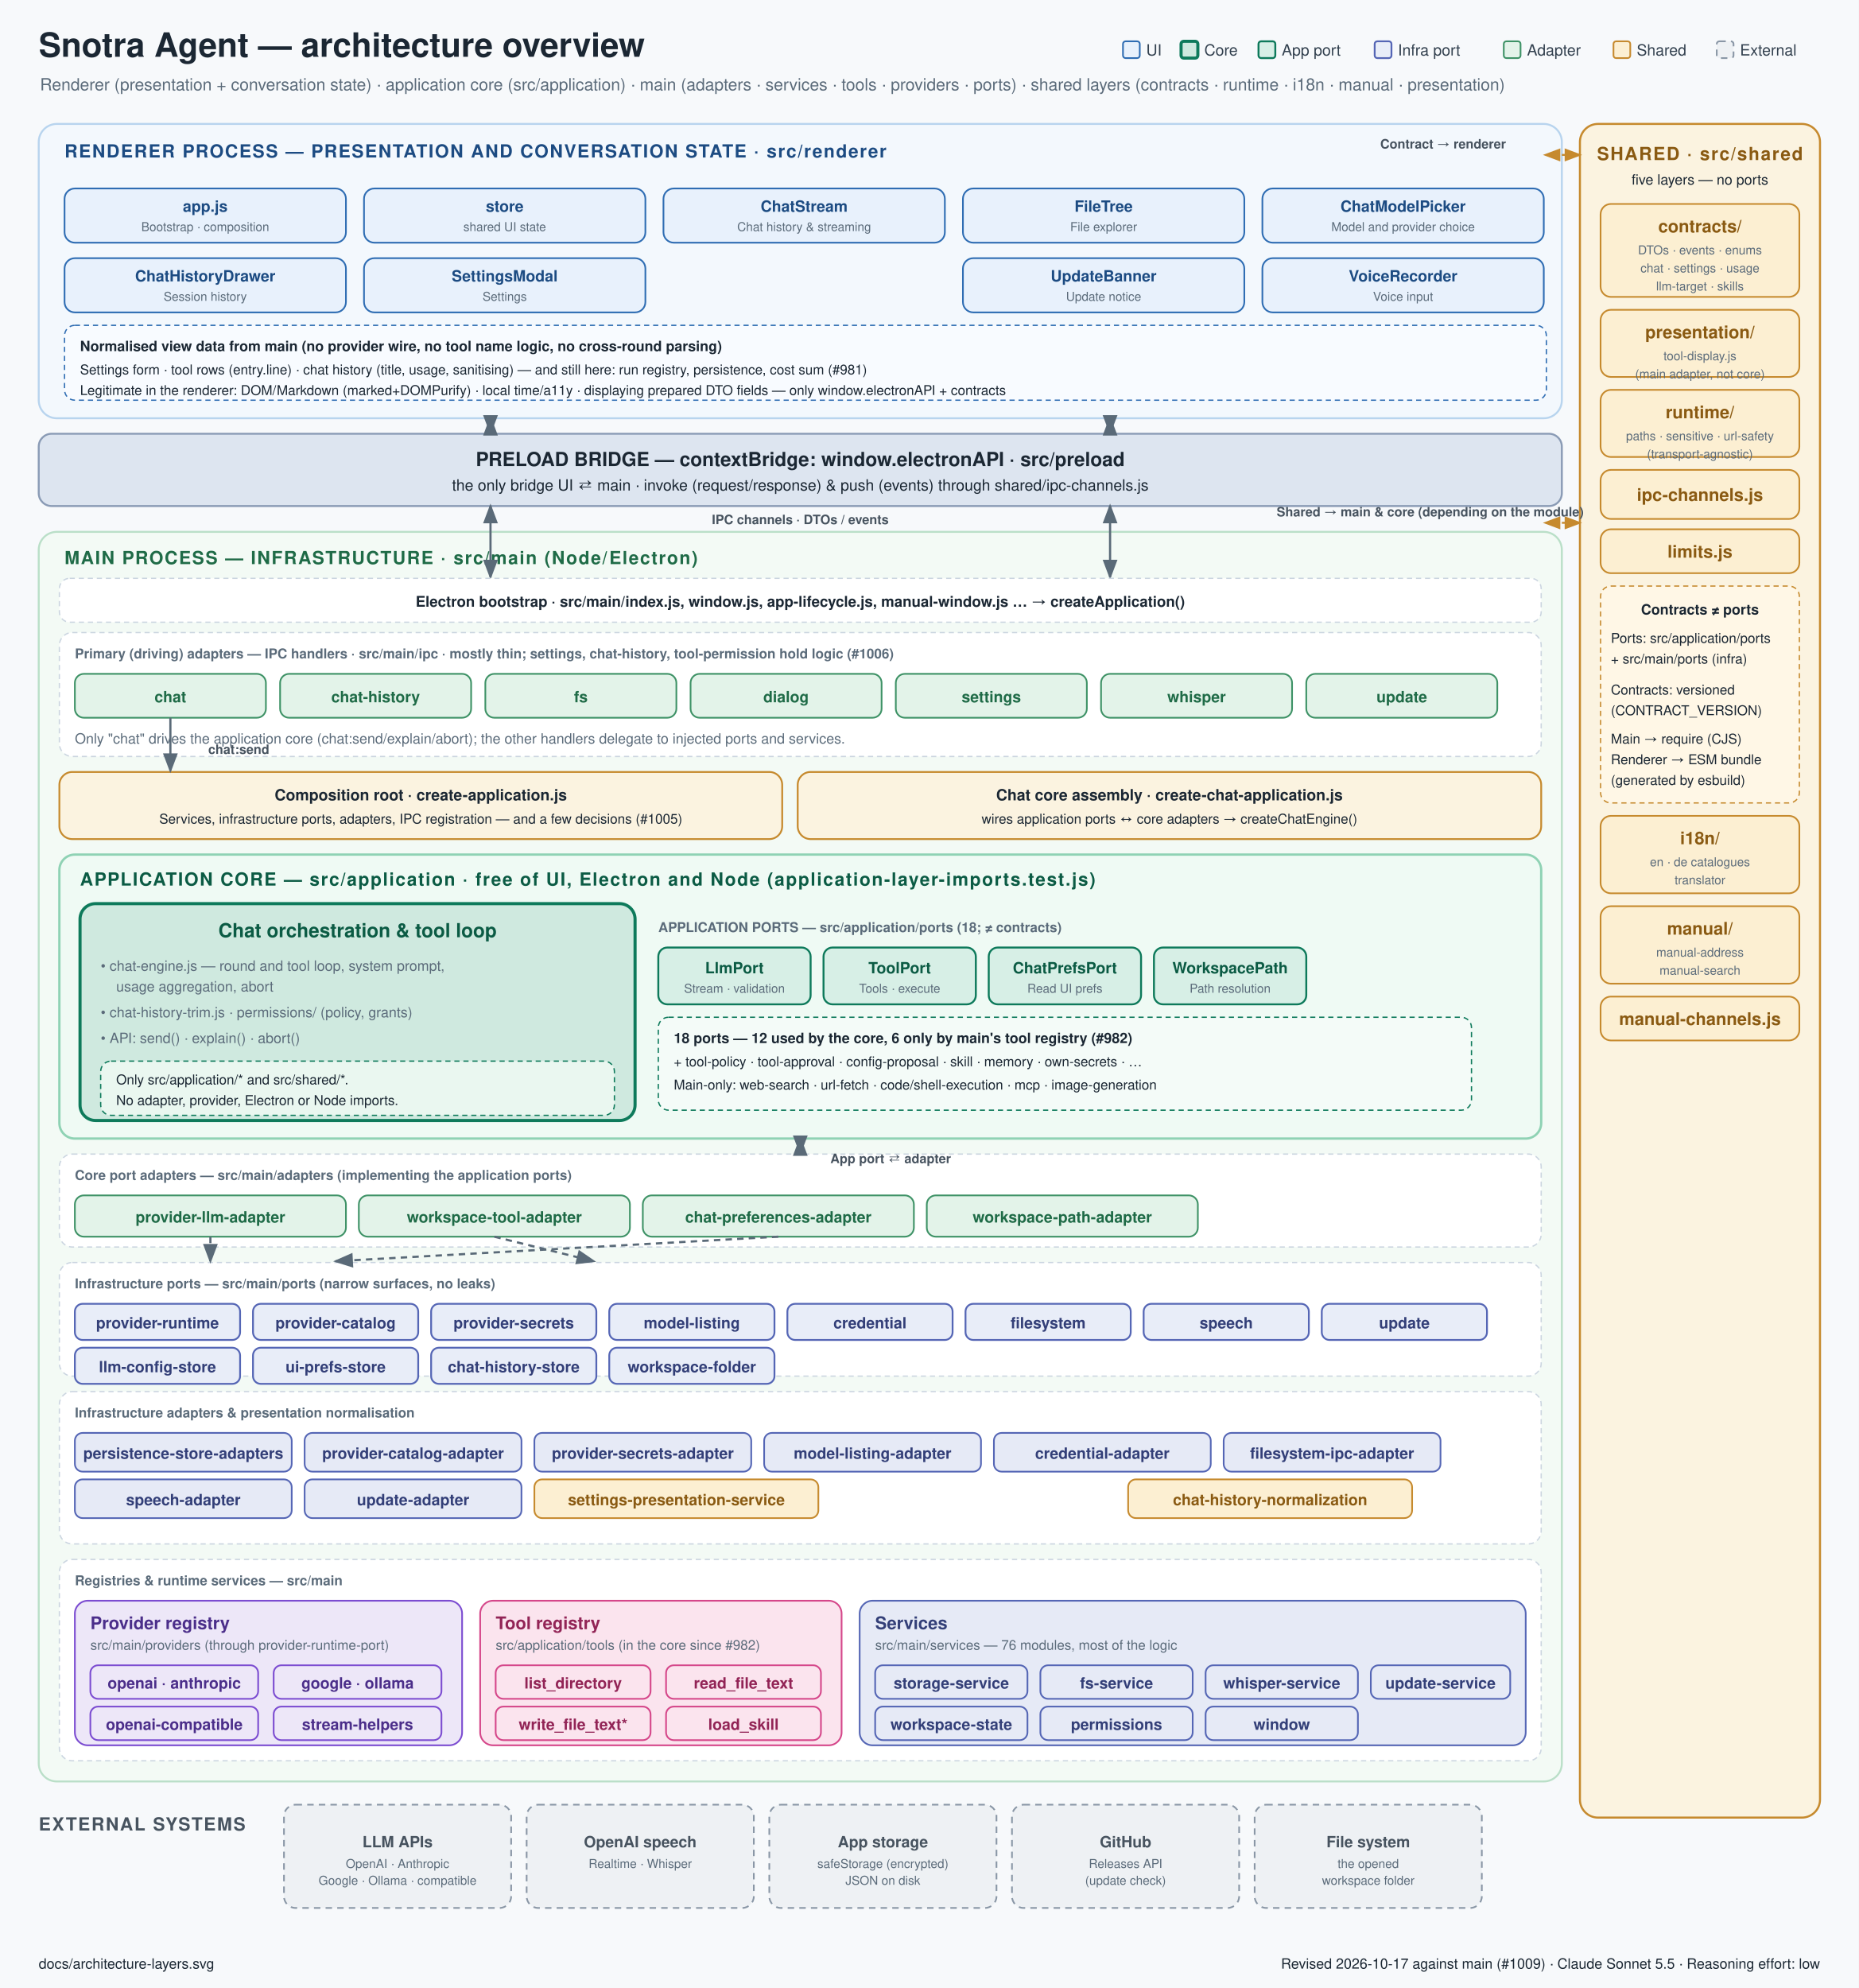
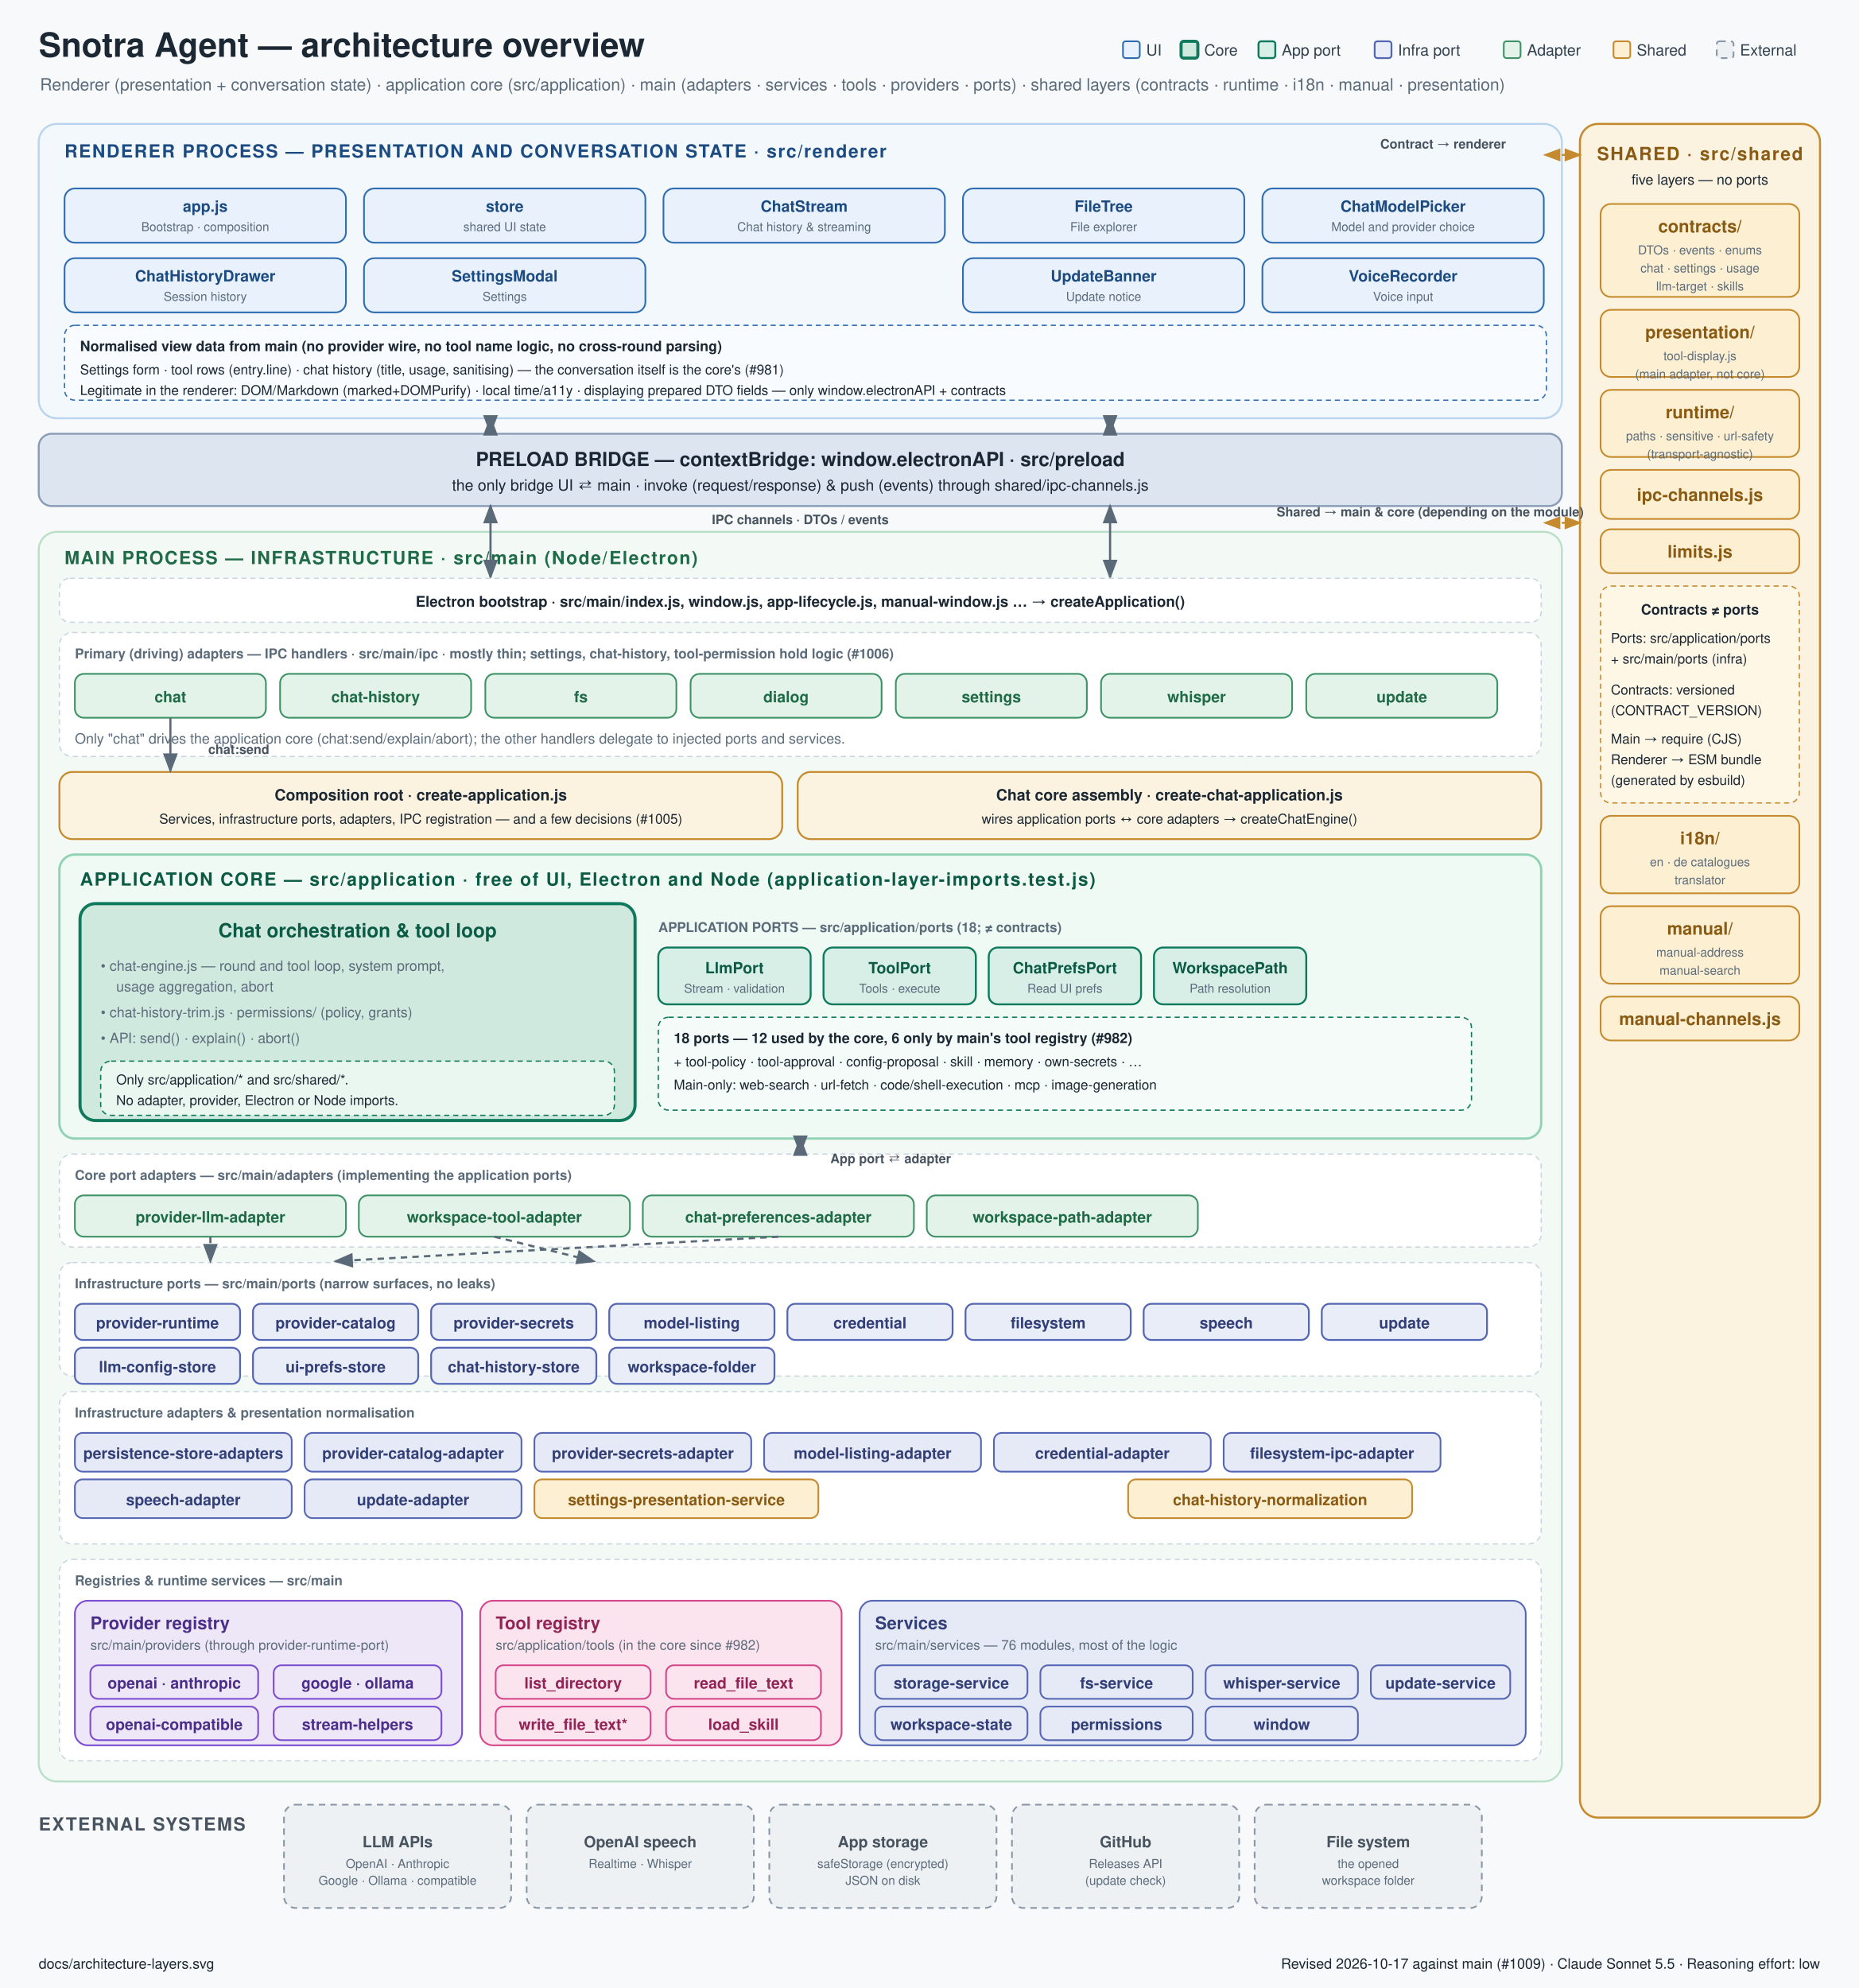
<svg xmlns="http://www.w3.org/2000/svg" viewBox="0 0 1440 1540" width="1440" height="1540" role="img" aria-labelledby="title desc" font-family="'Segoe UI', Helvetica, Arial, sans-serif">
  <defs>
    <marker id="ah" viewBox="0 0 8 6" markerWidth="9" markerHeight="7" refX="7" refY="3" orient="auto-start-reverse">
      <path d="M0,0 L8,3 L0,6 Z" fill="#5a6a78" />
    </marker>
    <marker id="ahc" viewBox="0 0 8 6" markerWidth="9" markerHeight="7" refX="7" refY="3" orient="auto-start-reverse">
      <path d="M0,0 L8,3 L0,6 Z" fill="#c68a2e" />
    </marker>
    <style>
      text{fill:#1b2733}
      .t-title{font-size:26px;font-weight:700}
      .t-sub{font-size:13px;fill:#5b6b7a}
      .zlabel{font-size:14px;font-weight:700;letter-spacing:1px}
      .btitle{font-size:13.5px;font-weight:700}
      .bsub{font-size:10.5px;fill:#5b6b7a}
      .chip{font-size:12px;font-weight:600;text-anchor:middle}
      .chipsub{font-size:9.5px;fill:#5b6b7a;text-anchor:middle}
      .note{font-size:11px;fill:#5b6b7a}
      .arrlbl{font-size:10px;fill:#47535f;font-weight:600;text-anchor:middle}
      .legend{font-size:12px;fill:#33414f}
      .tt-ui{fill:#1c4b82}.tt-hand{fill:#1f6b47}.tt-prov{fill:#4b2e8a}
      .tt-tool{fill:#922456}.tt-svc{fill:#333f78}.tt-ext{fill:#47535f}
      .tt-core{fill:#0b5b44}.tt-contract{fill:#8a5a12}
      rect.ui{fill:#e8f1fc;stroke:#2f6db3;stroke-width:1.3}
      rect.hand{fill:#e3f3e9;stroke:#3e9266;stroke-width:1.3}
      rect.prov{fill:#ede7f8;stroke:#7c4dd1;stroke-width:1.3}
      rect.tool{fill:#fbe4ee;stroke:#d5478a;stroke-width:1.3}
      rect.svc{fill:#e6eaf6;stroke:#5566b5;stroke-width:1.3}
      rect.ext{fill:#eef1f4;stroke:#8a97a6;stroke-width:1.3;stroke-dasharray:5 4}
      rect.core{fill:#cfe9df;stroke:#0e7a5b;stroke-width:2.4}
      rect.port{fill:#d7efe6;stroke:#0e7a5b;stroke-width:1.5}
      rect.iport{fill:#e8edf8;stroke:#5566b5;stroke-width:1.4}
      rect.contract{fill:#fcefd2;stroke:#c68a2e;stroke-width:1.3}
      rect.zone-ui{fill:#f3f8fd;stroke:#b8d4ee;stroke-width:1.5}
      rect.zone-core{fill:#effaf4;stroke:#8fd2b4;stroke-width:1.8}
      rect.zone-main{fill:#f3faf5;stroke:#badfc8;stroke-width:1.5}
      rect.subbox{fill:#ffffff;stroke:#cbd5e0;stroke-width:1;stroke-dasharray:4 3}
      rect.preload{fill:#dde5f0;stroke:#8a9bb5;stroke-width:1.5}
      rect.comp{fill:#fbf3e0;stroke:#c68a2e;stroke-width:1.4}
      rect.spine{fill:#fbf3e0;stroke:#c68a2e;stroke-width:1.6}
      .flow{stroke:#5a6a78;stroke-width:1.7;fill:none}
      .cflow{stroke:#c68a2e;stroke-width:1.5;fill:none;stroke-dasharray:5 4}
    </style>
  </defs>
  <rect x="0" y="0" width="1440" height="1540" fill="#f7f9fb" />
  <text class="t-title" x="30" y="44">Snotra Agent — architecture overview</text>
  <text class="t-sub" x="31" y="70">Renderer (presentation + conversation state) · application core (src/application) · main (adapters · services · tools · providers · ports) · shared layers (contracts · runtime · i18n · manual · presentation)</text>
  <g>
    <rect class="ui" x="870" y="32" width="13" height="13" rx="2" />
    <text class="legend" x="888" y="43">UI</text>
    <rect class="core" x="915" y="32" width="13" height="13" rx="2" />
    <text class="legend" x="933" y="43">Core</text>
    <rect class="port" x="975" y="32" width="13" height="13" rx="2" />
    <text class="legend" x="993" y="43">App port</text>
    <rect class="iport" x="1065" y="32" width="13" height="13" rx="2" />
    <text class="legend" x="1083" y="43">Infra port</text>
    <rect class="hand" x="1165" y="32" width="13" height="13" rx="2" />
    <text class="legend" x="1183" y="43">Adapter</text>
    <rect class="contract" x="1250" y="32" width="13" height="13" rx="2" />
    <text class="legend" x="1268" y="43">Shared</text>
    <rect class="ext" x="1330" y="32" width="13" height="13" rx="2" />
    <text class="legend" x="1348" y="43">External</text>
  </g>
  <rect class="zone-ui" x="30" y="96" width="1180" height="228" rx="14" />
  <text class="zlabel tt-ui" x="50" y="122">RENDERER PROCESS — PRESENTATION AND CONVERSATION STATE · src/renderer</text>
  <g>
    <rect class="ui" x="50" y="146" width="218" height="42" rx="8" />
    <text class="chip tt-ui" x="159" y="164">app.js</text>
    <text class="chipsub" x="159" y="179">Bootstrap · composition</text>
    <rect class="ui" x="282" y="146" width="218" height="42" rx="8" />
    <text class="chip tt-ui" x="391" y="164">store</text>
    <text class="chipsub" x="391" y="179">shared UI state</text>
    <rect class="ui" x="514" y="146" width="218" height="42" rx="8" />
    <text class="chip tt-ui" x="623" y="164">ChatStream</text>
    <text class="chipsub" x="623" y="179">Chat history &amp; streaming</text>
    <rect class="ui" x="746" y="146" width="218" height="42" rx="8" />
    <text class="chip tt-ui" x="855" y="164">FileTree</text>
    <text class="chipsub" x="855" y="179">File explorer</text>
    <rect class="ui" x="978" y="146" width="218" height="42" rx="8" />
    <text class="chip tt-ui" x="1087" y="164">ChatModelPicker</text>
    <text class="chipsub" x="1087" y="179">Model and provider choice</text>
  </g>
  <g>
    <rect class="ui" x="50" y="200" width="218" height="42" rx="8" />
    <text class="chip tt-ui" x="159" y="218">ChatHistoryDrawer</text>
    <text class="chipsub" x="159" y="233">Session history</text>
    <rect class="ui" x="282" y="200" width="218" height="42" rx="8" />
    <text class="chip tt-ui" x="391" y="218">SettingsModal</text>
    <text class="chipsub" x="391" y="233">Settings</text>
    <rect class="ui" x="746" y="200" width="218" height="42" rx="8" />
    <text class="chip tt-ui" x="855" y="218">UpdateBanner</text>
    <text class="chipsub" x="855" y="233">Update notice</text>
    <rect class="ui" x="978" y="200" width="218" height="42" rx="8" />
    <text class="chip tt-ui" x="1087" y="218">VoiceRecorder</text>
    <text class="chipsub" x="1087" y="233">Voice input</text>
  </g>
  <rect x="50" y="252" width="1148" height="58" rx="8" fill="#f8fbff" stroke="#2f6db3" stroke-width="1" stroke-dasharray="4 3" />
  <text x="62" y="272" font-size="11" font-weight="700" fill="#1c4b82">Normalised view data from main (no provider wire, no tool name logic, no cross-round parsing)</text>
-   <text x="62" y="290" font-size="10.5" fill="#475569">Settings form · tool rows (entry.line) · chat history (title, usage, sanitising) — and still here: run registry, persistence, cost sum (#981)</text>
+   <text x="62" y="290" font-size="10.5" fill="#475569">Settings form · tool rows (entry.line) · chat history (title, usage, sanitising) — the conversation itself is the core's (#981)</text>
  <text x="62" y="306" font-size="10.5" fill="#475569">Legitimate in the renderer: DOM/Markdown (marked+DOMPurify) · local time/a11y · displaying prepared DTO fields — only window.electronAPI + contracts</text>
  <rect class="preload" x="30" y="336" width="1180" height="56" rx="10" />
  <text x="620" y="361" text-anchor="middle" font-size="15" font-weight="700" fill="#1e2b3d">PRELOAD BRIDGE — contextBridge: window.electronAPI · src/preload</text>
  <text x="620" y="380" text-anchor="middle" font-size="12" fill="#475569">the only bridge UI ⇄ main · invoke (request/response) &amp; push (events) through shared/ipc-channels.js</text>
  <line class="flow" x1="380" y1="324" x2="380" y2="335" marker-end="url(#ah)" marker-start="url(#ah)" />
  <line class="flow" x1="860" y1="324" x2="860" y2="335" marker-end="url(#ah)" marker-start="url(#ah)" />
  <rect class="zone-main" x="30" y="412" width="1180" height="968" rx="14" />
  <text class="zlabel tt-hand" x="50" y="437">MAIN PROCESS — INFRASTRUCTURE · src/main (Node/Electron)</text>
  <line class="flow" x1="380" y1="392" x2="380" y2="447" marker-end="url(#ah)" marker-start="url(#ah)" />
  <line class="flow" x1="860" y1="392" x2="860" y2="447" marker-end="url(#ah)" marker-start="url(#ah)" />
  <text class="arrlbl" x="620" y="406">IPC channels · DTOs / events</text>
  <rect class="subbox" x="46" y="448" width="1148" height="34" rx="8" />
  <text x="620" y="470" text-anchor="middle" font-size="11.5" font-weight="700" fill="#47535f">Electron bootstrap · src/main/index.js, window.js, app-lifecycle.js, manual-window.js … → createApplication()</text>
  <rect class="subbox" x="46" y="490" width="1148" height="96" rx="10" />
  <text class="bsub" x="58" y="510" font-weight="700" fill="#1f6b47">Primary (driving) adapters — IPC handlers · src/main/ipc · mostly thin; settings, chat-history, tool-permission hold logic (#1006)</text>
  <g>
    <rect class="hand" x="58" y="522" width="148" height="34" rx="7" />
    <text class="chip tt-hand" x="132" y="544">chat</text>
    <rect class="hand" x="217" y="522" width="148" height="34" rx="7" />
    <text class="chip tt-hand" x="291" y="544">chat-history</text>
    <rect class="hand" x="376" y="522" width="148" height="34" rx="7" />
    <text class="chip tt-hand" x="450" y="544">fs</text>
    <rect class="hand" x="535" y="522" width="148" height="34" rx="7" />
    <text class="chip tt-hand" x="609" y="544">dialog</text>
    <rect class="hand" x="694" y="522" width="148" height="34" rx="7" />
    <text class="chip tt-hand" x="768" y="544">settings</text>
    <rect class="hand" x="853" y="522" width="148" height="34" rx="7" />
    <text class="chip tt-hand" x="927" y="544">whisper</text>
    <rect class="hand" x="1012" y="522" width="148" height="34" rx="7" />
    <text class="chip tt-hand" x="1086" y="544">update</text>
  </g>
  <text class="note" x="58" y="576">Only "chat" drives the application core (chat:send/explain/abort); the other handlers delegate to injected ports and services.</text>
  <rect class="comp" x="46" y="598" width="560" height="52" rx="10" />
  <text x="326" y="620" text-anchor="middle" font-size="12" font-weight="700" fill="#8a5a12">Composition root · create-application.js</text>
  <text x="326" y="638" text-anchor="middle" font-size="10.5" fill="#8a5a12">Services, infrastructure ports, adapters, IPC registration — and a few decisions (#1005)</text>
  <rect class="comp" x="618" y="598" width="576" height="52" rx="10" />
  <text x="906" y="620" text-anchor="middle" font-size="12" font-weight="700" fill="#8a5a12">Chat core assembly · create-chat-application.js</text>
  <text x="906" y="638" text-anchor="middle" font-size="10.5" fill="#8a5a12">wires application ports ↔ core adapters → createChatEngine()</text>
  <line class="flow" x1="132" y1="556" x2="132" y2="597" marker-end="url(#ah)" />
  <text class="arrlbl" x="185" y="584">chat:send</text>
  <rect class="zone-core" x="46" y="662" width="1148" height="220" rx="12" />
  <text class="zlabel tt-core" x="62" y="686">APPLICATION CORE — src/application · free of UI, Electron and Node (application-layer-imports.test.js)</text>
  <rect class="core" x="62" y="700" width="430" height="168" rx="12" />
  <text x="277" y="726" text-anchor="middle" font-size="15" font-weight="700" class="tt-core">Chat orchestration &amp; tool loop</text>
  <text class="note" x="78" y="752" fill="#204b3d">• chat-engine.js — round and tool loop, system prompt,</text>
  <text class="note" x="90" y="768" fill="#204b3d">usage aggregation, abort</text>
  <text class="note" x="78" y="788" fill="#204b3d">• chat-history-trim.js · permissions/ (policy, grants)</text>
  <text class="note" x="78" y="808" fill="#204b3d">• API: send() · explain() · abort()</text>
  <rect x="78" y="822" width="398" height="42" rx="8" fill="#eaf7f0" stroke="#0e7a5b" stroke-width="1" stroke-dasharray="4 3" />
  <text x="90" y="840" font-size="10.5" fill="#356b58">Only src/application/* and src/shared/*.</text>
  <text x="90" y="856" font-size="10.5" fill="#356b58">No adapter, provider, Electron or Node imports.</text>
  <text class="bsub" x="510" y="722" font-weight="700" fill="#0b5b44">APPLICATION PORTS — src/application/ports (18; ≠ contracts)</text>
  <g>
    <rect class="port" x="510" y="734" width="118" height="44" rx="7" />
    <text class="chip tt-core" x="569" y="754">LlmPort</text>
    <text class="chipsub" x="569" y="769">Stream · validation</text>
    <rect class="port" x="638" y="734" width="118" height="44" rx="7" />
    <text class="chip tt-core" x="697" y="754">ToolPort</text>
    <text class="chipsub" x="697" y="769">Tools · execute</text>
    <rect class="port" x="766" y="734" width="118" height="44" rx="7" />
    <text class="chip tt-core" x="825" y="754">ChatPrefsPort</text>
    <text class="chipsub" x="825" y="769">Read UI prefs</text>
    <rect class="port" x="894" y="734" width="118" height="44" rx="7" />
    <text class="chip tt-core" x="953" y="754">WorkspacePath</text>
    <text class="chipsub" x="953" y="769">Path resolution</text>
  </g>
  <rect x="510" y="788" width="630" height="72" rx="8" fill="#f4fbf8" stroke="#0e7a5b" stroke-width="1" stroke-dasharray="4 3" />
  <text x="522" y="808" font-size="11" font-weight="700" fill="#0b5b44">18 ports — 12 used by the core, 6 only by main's tool registry (#982)</text>
  <text x="522" y="826" font-size="10.5" fill="#356b58">+ tool-policy · tool-approval · config-proposal · skill · memory · own-secrets · …</text>
  <text x="522" y="844" font-size="10.5" fill="#356b58">Main-only: web-search · url-fetch · code/shell-execution · mcp · image-generation</text>
  <rect class="subbox" x="46" y="894" width="1148" height="72" rx="10" />
  <text class="bsub" x="58" y="914" font-weight="700" fill="#1f6b47">Core port adapters — src/main/adapters (implementing the application ports)</text>
  <g>
    <rect class="hand" x="58" y="926" width="210" height="32" rx="7" />
    <text class="chip tt-hand" x="163" y="947">provider-llm-adapter</text>
    <rect class="hand" x="278" y="926" width="210" height="32" rx="7" />
    <text class="chip tt-hand" x="383" y="947">workspace-tool-adapter</text>
    <rect class="hand" x="498" y="926" width="210" height="32" rx="7" />
    <text class="chip tt-hand" x="603" y="947">chat-preferences-adapter</text>
    <rect class="hand" x="718" y="926" width="210" height="32" rx="7" />
    <text class="chip tt-hand" x="823" y="947">workspace-path-adapter</text>
  </g>
  <line class="flow" x1="620" y1="882" x2="620" y2="893" marker-end="url(#ah)" marker-start="url(#ah)" />
  <text class="arrlbl" x="690" y="901">App port ⇄ adapter</text>
  <rect class="subbox" x="46" y="978" width="1148" height="88" rx="10" />
  <text class="bsub" x="58" y="998" font-weight="700" fill="#333f78">Infrastructure ports — src/main/ports (narrow surfaces, no leaks)</text>
  <g>
    <rect class="iport" x="58" y="1010" width="128" height="28" rx="6" />
    <text class="chip tt-svc" x="122" y="1029">provider-runtime</text>
    <rect class="iport" x="196" y="1010" width="128" height="28" rx="6" />
    <text class="chip tt-svc" x="260" y="1029">provider-catalog</text>
    <rect class="iport" x="334" y="1010" width="128" height="28" rx="6" />
    <text class="chip tt-svc" x="398" y="1029">provider-secrets</text>
    <rect class="iport" x="472" y="1010" width="128" height="28" rx="6" />
    <text class="chip tt-svc" x="536" y="1029">model-listing</text>
    <rect class="iport" x="610" y="1010" width="128" height="28" rx="6" />
    <text class="chip tt-svc" x="674" y="1029">credential</text>
    <rect class="iport" x="748" y="1010" width="128" height="28" rx="6" />
    <text class="chip tt-svc" x="812" y="1029">filesystem</text>
    <rect class="iport" x="886" y="1010" width="128" height="28" rx="6" />
    <text class="chip tt-svc" x="950" y="1029">speech</text>
    <rect class="iport" x="1024" y="1010" width="128" height="28" rx="6" />
    <text class="chip tt-svc" x="1088" y="1029">update</text>
  </g>
  <g>
    <rect class="iport" x="58" y="1044" width="128" height="28" rx="6" />
    <text class="chip tt-svc" x="122" y="1063">llm-config-store</text>
    <rect class="iport" x="196" y="1044" width="128" height="28" rx="6" />
    <text class="chip tt-svc" x="260" y="1063">ui-prefs-store</text>
    <rect class="iport" x="334" y="1044" width="128" height="28" rx="6" />
    <text class="chip tt-svc" x="398" y="1063">chat-history-store</text>
    <rect class="iport" x="472" y="1044" width="128" height="28" rx="6" />
    <text class="chip tt-svc" x="536" y="1063">workspace-folder</text>
  </g>
  <rect class="subbox" x="46" y="1078" width="1148" height="118" rx="10" />
  <text class="bsub" x="58" y="1098" font-weight="700" fill="#333f78">Infrastructure adapters &amp; presentation normalisation</text>
  <g>
    <rect class="svc" x="58" y="1110" width="168" height="30" rx="6" />
    <text class="chip tt-svc" x="142" y="1130">persistence-store-adapters</text>
    <rect class="svc" x="236" y="1110" width="168" height="30" rx="6" />
    <text class="chip tt-svc" x="320" y="1130">provider-catalog-adapter</text>
    <rect class="svc" x="414" y="1110" width="168" height="30" rx="6" />
    <text class="chip tt-svc" x="498" y="1130">provider-secrets-adapter</text>
    <rect class="svc" x="592" y="1110" width="168" height="30" rx="6" />
    <text class="chip tt-svc" x="676" y="1130">model-listing-adapter</text>
    <rect class="svc" x="770" y="1110" width="168" height="30" rx="6" />
    <text class="chip tt-svc" x="854" y="1130">credential-adapter</text>
    <rect class="svc" x="948" y="1110" width="168" height="30" rx="6" />
    <text class="chip tt-svc" x="1032" y="1130">filesystem-ipc-adapter</text>
  </g>
  <g>
    <rect class="svc" x="58" y="1146" width="168" height="30" rx="6" />
    <text class="chip tt-svc" x="142" y="1166">speech-adapter</text>
    <rect class="svc" x="236" y="1146" width="168" height="30" rx="6" />
    <text class="chip tt-svc" x="320" y="1166">update-adapter</text>
    <rect class="contract" x="414" y="1146" width="220" height="30" rx="6" />
    <text class="chip tt-contract" x="524" y="1166">settings-presentation-service</text>
    <rect class="contract" x="874" y="1146" width="220" height="30" rx="6" />
    <text class="chip tt-contract" x="984" y="1166">chat-history-normalization</text>
  </g>
  <rect class="subbox" x="46" y="1208" width="1148" height="156" rx="10" />
  <text class="bsub" x="58" y="1228" font-weight="700" fill="#333f78">Registries &amp; runtime services — src/main</text>
  <rect class="prov" x="58" y="1240" width="300" height="112" rx="10" fill="#f6f2fd" />
  <text class="btitle tt-prov" x="70" y="1262">Provider registry</text>
  <text class="bsub" x="70" y="1278">src/main/providers (through provider-runtime-port)</text>
  <g>
    <rect class="prov" x="70" y="1290" width="130" height="26" rx="6" />
    <text class="chip tt-prov" x="135" y="1308">openai · anthropic</text>
    <rect class="prov" x="212" y="1290" width="130" height="26" rx="6" />
    <text class="chip tt-prov" x="277" y="1308">google · ollama</text>
    <rect class="prov" x="70" y="1322" width="130" height="26" rx="6" />
    <text class="chip tt-prov" x="135" y="1340">openai-compatible</text>
    <rect class="prov" x="212" y="1322" width="130" height="26" rx="6" />
    <text class="chip tt-prov" x="277" y="1340">stream-helpers</text>
  </g>
  <rect class="tool" x="372" y="1240" width="280" height="112" rx="10" fill="#fdf1f6" />
  <text class="btitle tt-tool" x="384" y="1262">Tool registry</text>
  <text class="bsub" x="384" y="1278">src/application/tools (in the core since #982)</text>
  <g>
    <rect class="tool" x="384" y="1290" width="120" height="26" rx="6" />
    <text class="chip tt-tool" x="444" y="1308">list_directory</text>
    <rect class="tool" x="516" y="1290" width="120" height="26" rx="6" />
    <text class="chip tt-tool" x="576" y="1308">read_file_text</text>
    <rect class="tool" x="384" y="1322" width="120" height="26" rx="6" />
    <text class="chip tt-tool" x="444" y="1340">write_file_text*</text>
    <rect class="tool" x="516" y="1322" width="120" height="26" rx="6" />
    <text class="chip tt-tool" x="576" y="1340">load_skill</text>
  </g>
  <rect class="svc" x="666" y="1240" width="516" height="112" rx="10" fill="#eef1f8" />
  <text class="btitle tt-svc" x="678" y="1262">Services</text>
  <text class="bsub" x="678" y="1278">src/main/services — 76 modules, most of the logic</text>
  <g>
    <rect class="svc" x="678" y="1290" width="118" height="26" rx="6" />
    <text class="chip tt-svc" x="737" y="1308">storage-service</text>
    <rect class="svc" x="806" y="1290" width="118" height="26" rx="6" />
    <text class="chip tt-svc" x="865" y="1308">fs-service</text>
    <rect class="svc" x="934" y="1290" width="118" height="26" rx="6" />
    <text class="chip tt-svc" x="993" y="1308">whisper-service</text>
    <rect class="svc" x="1062" y="1290" width="108" height="26" rx="6" />
    <text class="chip tt-svc" x="1116" y="1308">update-service</text>
    <rect class="svc" x="678" y="1322" width="118" height="26" rx="6" />
    <text class="chip tt-svc" x="737" y="1340">workspace-state</text>
    <rect class="svc" x="806" y="1322" width="118" height="26" rx="6" />
    <text class="chip tt-svc" x="865" y="1340">permissions</text>
    <rect class="svc" x="934" y="1322" width="118" height="26" rx="6" />
    <text class="chip tt-svc" x="993" y="1340">window</text>
  </g>
  <line class="flow" x1="163" y1="958" x2="163" y2="977" marker-end="url(#ah)" stroke-dasharray="5 4" />
  <line class="flow" x1="383" y1="958" x2="460" y2="977" marker-end="url(#ah)" stroke-dasharray="5 4" />
  <line class="flow" x1="603" y1="958" x2="260" y2="977" marker-end="url(#ah)" stroke-dasharray="5 4" />
  <text class="zlabel tt-ext" x="30" y="1418">EXTERNAL SYSTEMS</text>
  <g>
    <rect class="ext" x="220" y="1398" width="176" height="80" rx="9" />
    <text class="chip tt-ext" x="308" y="1431">LLM APIs</text>
    <text class="chipsub" x="308" y="1447">OpenAI · Anthropic</text>
    <text class="chipsub" x="308" y="1460">Google · Ollama · compatible</text>
    <rect class="ext" x="408" y="1398" width="176" height="80" rx="9" />
    <text class="chip tt-ext" x="496" y="1431">OpenAI speech</text>
    <text class="chipsub" x="496" y="1447">Realtime · Whisper</text>
    <rect class="ext" x="596" y="1398" width="176" height="80" rx="9" />
    <text class="chip tt-ext" x="684" y="1431">App storage</text>
    <text class="chipsub" x="684" y="1447">safeStorage (encrypted)</text>
    <text class="chipsub" x="684" y="1460">JSON on disk</text>
    <rect class="ext" x="784" y="1398" width="176" height="80" rx="9" />
    <text class="chip tt-ext" x="872" y="1431">GitHub</text>
    <text class="chipsub" x="872" y="1447">Releases API</text>
    <text class="chipsub" x="872" y="1460">(update check)</text>
    <rect class="ext" x="972" y="1398" width="176" height="80" rx="9" />
    <text class="chip tt-ext" x="1060" y="1431">File system</text>
    <text class="chipsub" x="1060" y="1447">the opened</text>
    <text class="chipsub" x="1060" y="1460">workspace folder</text>
  </g>
  <rect class="spine" x="1224" y="96" width="186" height="1312" rx="14" />
  <text x="1317" y="124" text-anchor="middle" class="zlabel tt-contract">SHARED · src/shared</text>
  <text x="1317" y="143" text-anchor="middle" font-size="11" fill="#8a5a12">five layers — no ports</text>
  <rect class="contract" x="1240" y="158" width="154" height="72" rx="8" />
  <text class="btitle tt-contract" x="1317" y="180" text-anchor="middle">contracts/</text>
  <text class="chipsub" x="1317" y="197" fill="#8a5a12">DTOs · events · enums</text>
  <text class="chipsub" x="1317" y="211" fill="#8a5a12">chat · settings · usage</text>
  <text class="chipsub" x="1317" y="225" fill="#8a5a12">llm-target · skills</text>
  <rect class="contract" x="1240" y="240" width="154" height="52" rx="8" fill="#fdf6e3" />
  <text class="btitle tt-contract" x="1317" y="262" text-anchor="middle">presentation/</text>
  <text class="chipsub" x="1317" y="279" fill="#8a5a12">tool-display.js</text>
  <text class="chipsub" x="1317" y="293" fill="#8a5a12">(main adapter, not core)</text>
  <rect class="contract" x="1240" y="302" width="154" height="52" rx="8" fill="#eef2ff" />
  <text class="btitle tt-contract" x="1317" y="324" text-anchor="middle">runtime/</text>
  <text class="chipsub" x="1317" y="341" fill="#8a5a12">paths · sensitive · url-safety</text>
  <text class="chipsub" x="1317" y="355" fill="#8a5a12">(transport-agnostic)</text>
  <rect class="contract" x="1240" y="364" width="154" height="38" rx="8" />
  <text class="btitle tt-contract" x="1317" y="388" text-anchor="middle">ipc-channels.js</text>
  <rect class="contract" x="1240" y="410" width="154" height="34" rx="8" />
  <text class="btitle tt-contract" x="1317" y="432" text-anchor="middle">limits.js</text>
  <rect x="1240" y="454" width="154" height="168" rx="8" fill="#fff7e6" stroke="#c68a2e" stroke-width="1" stroke-dasharray="4 3" />
  <text x="1317" y="476" text-anchor="middle" font-size="11" font-weight="700" fill="#8a5a12">Contracts ≠ ports</text>
  <text x="1248" y="498" font-size="10.5" fill="#8a5a12">Ports: src/application/ports</text>
  <text x="1248" y="514" font-size="10.5" fill="#8a5a12">+ src/main/ports (infra)</text>
  <text x="1248" y="538" font-size="10.5" fill="#8a5a12">Contracts: versioned</text>
  <text x="1248" y="554" font-size="10.5" fill="#8a5a12">(CONTRACT_VERSION)</text>
  <text x="1248" y="576" font-size="10.5" fill="#8a5a12">Main → require (CJS)</text>
  <text x="1248" y="592" font-size="10.5" fill="#8a5a12">Renderer → ESM bundle</text>
  <text x="1248" y="608" font-size="10.5" fill="#8a5a12">(generated by esbuild)</text>
  <rect class="contract" x="1240" y="632" width="154" height="60" rx="8" fill="#fdf6e3" />
  <text class="btitle tt-contract" x="1317" y="654" text-anchor="middle">i18n/</text>
  <text class="chipsub" x="1317" y="671" fill="#8a5a12">en · de catalogues</text>
  <text class="chipsub" x="1317" y="685" fill="#8a5a12">translator</text>
  <rect class="contract" x="1240" y="702" width="154" height="60" rx="8" fill="#fdf6e3" />
  <text class="btitle tt-contract" x="1317" y="724" text-anchor="middle">manual/</text>
  <text class="chipsub" x="1317" y="741" fill="#8a5a12">manual-address</text>
  <text class="chipsub" x="1317" y="755" fill="#8a5a12">manual-search</text>
  <rect class="contract" x="1240" y="772" width="154" height="34" rx="8" />
  <text class="btitle tt-contract" x="1317" y="794" text-anchor="middle">manual-channels.js</text>
  <line class="cflow" x1="1224" y1="120" x2="1197" y2="120" marker-end="url(#ahc)" marker-start="url(#ahc)" />
  <text class="arrlbl" x="1118" y="115" fill="#8a5a12">Contract → renderer</text>
  <line class="cflow" x1="1224" y1="405" x2="1197" y2="405" marker-end="url(#ahc)" marker-start="url(#ahc)" />
  <text class="arrlbl" x="1108" y="400" fill="#8a5a12">Shared → main &amp; core (depending on the module)</text>
  <text x="30" y="1525" font-size="11" fill="#8a97a6">docs/architecture-layers.svg</text>
  <text x="1410" y="1525" text-anchor="end" font-size="11" fill="#8a97a6">Revised 2026-10-17 against main (#1009) · Claude Sonnet 5.5 · Reasoning effort: low</text>
</svg>
